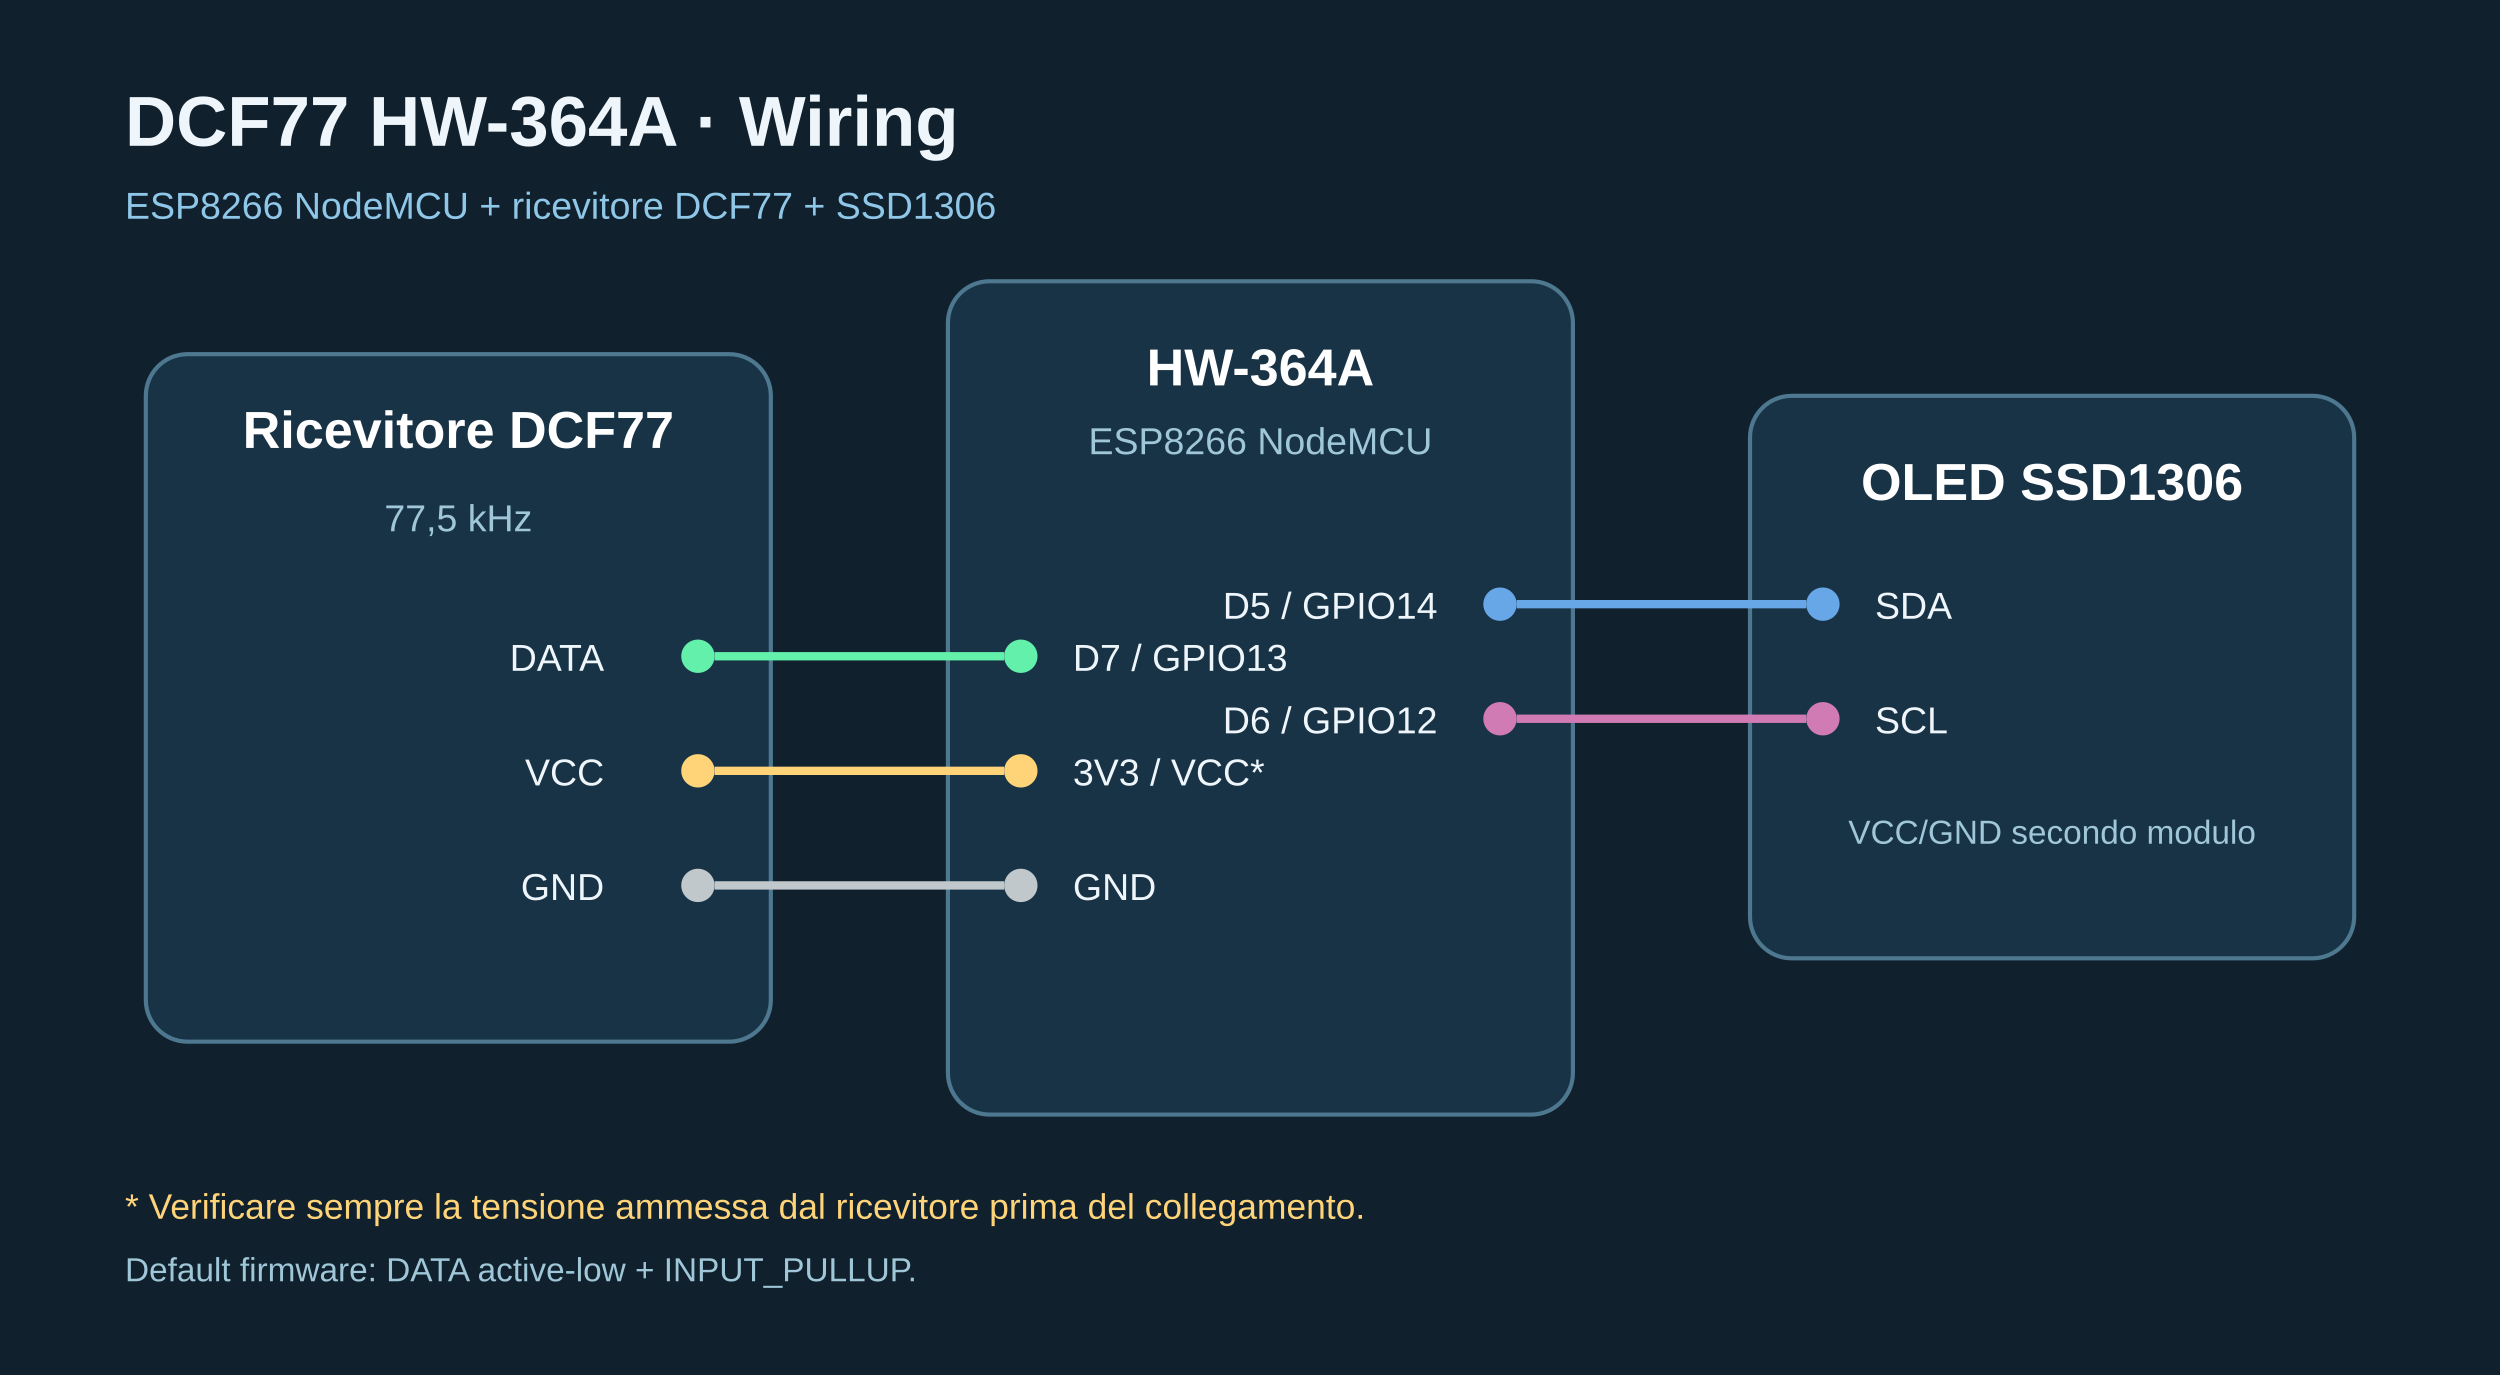
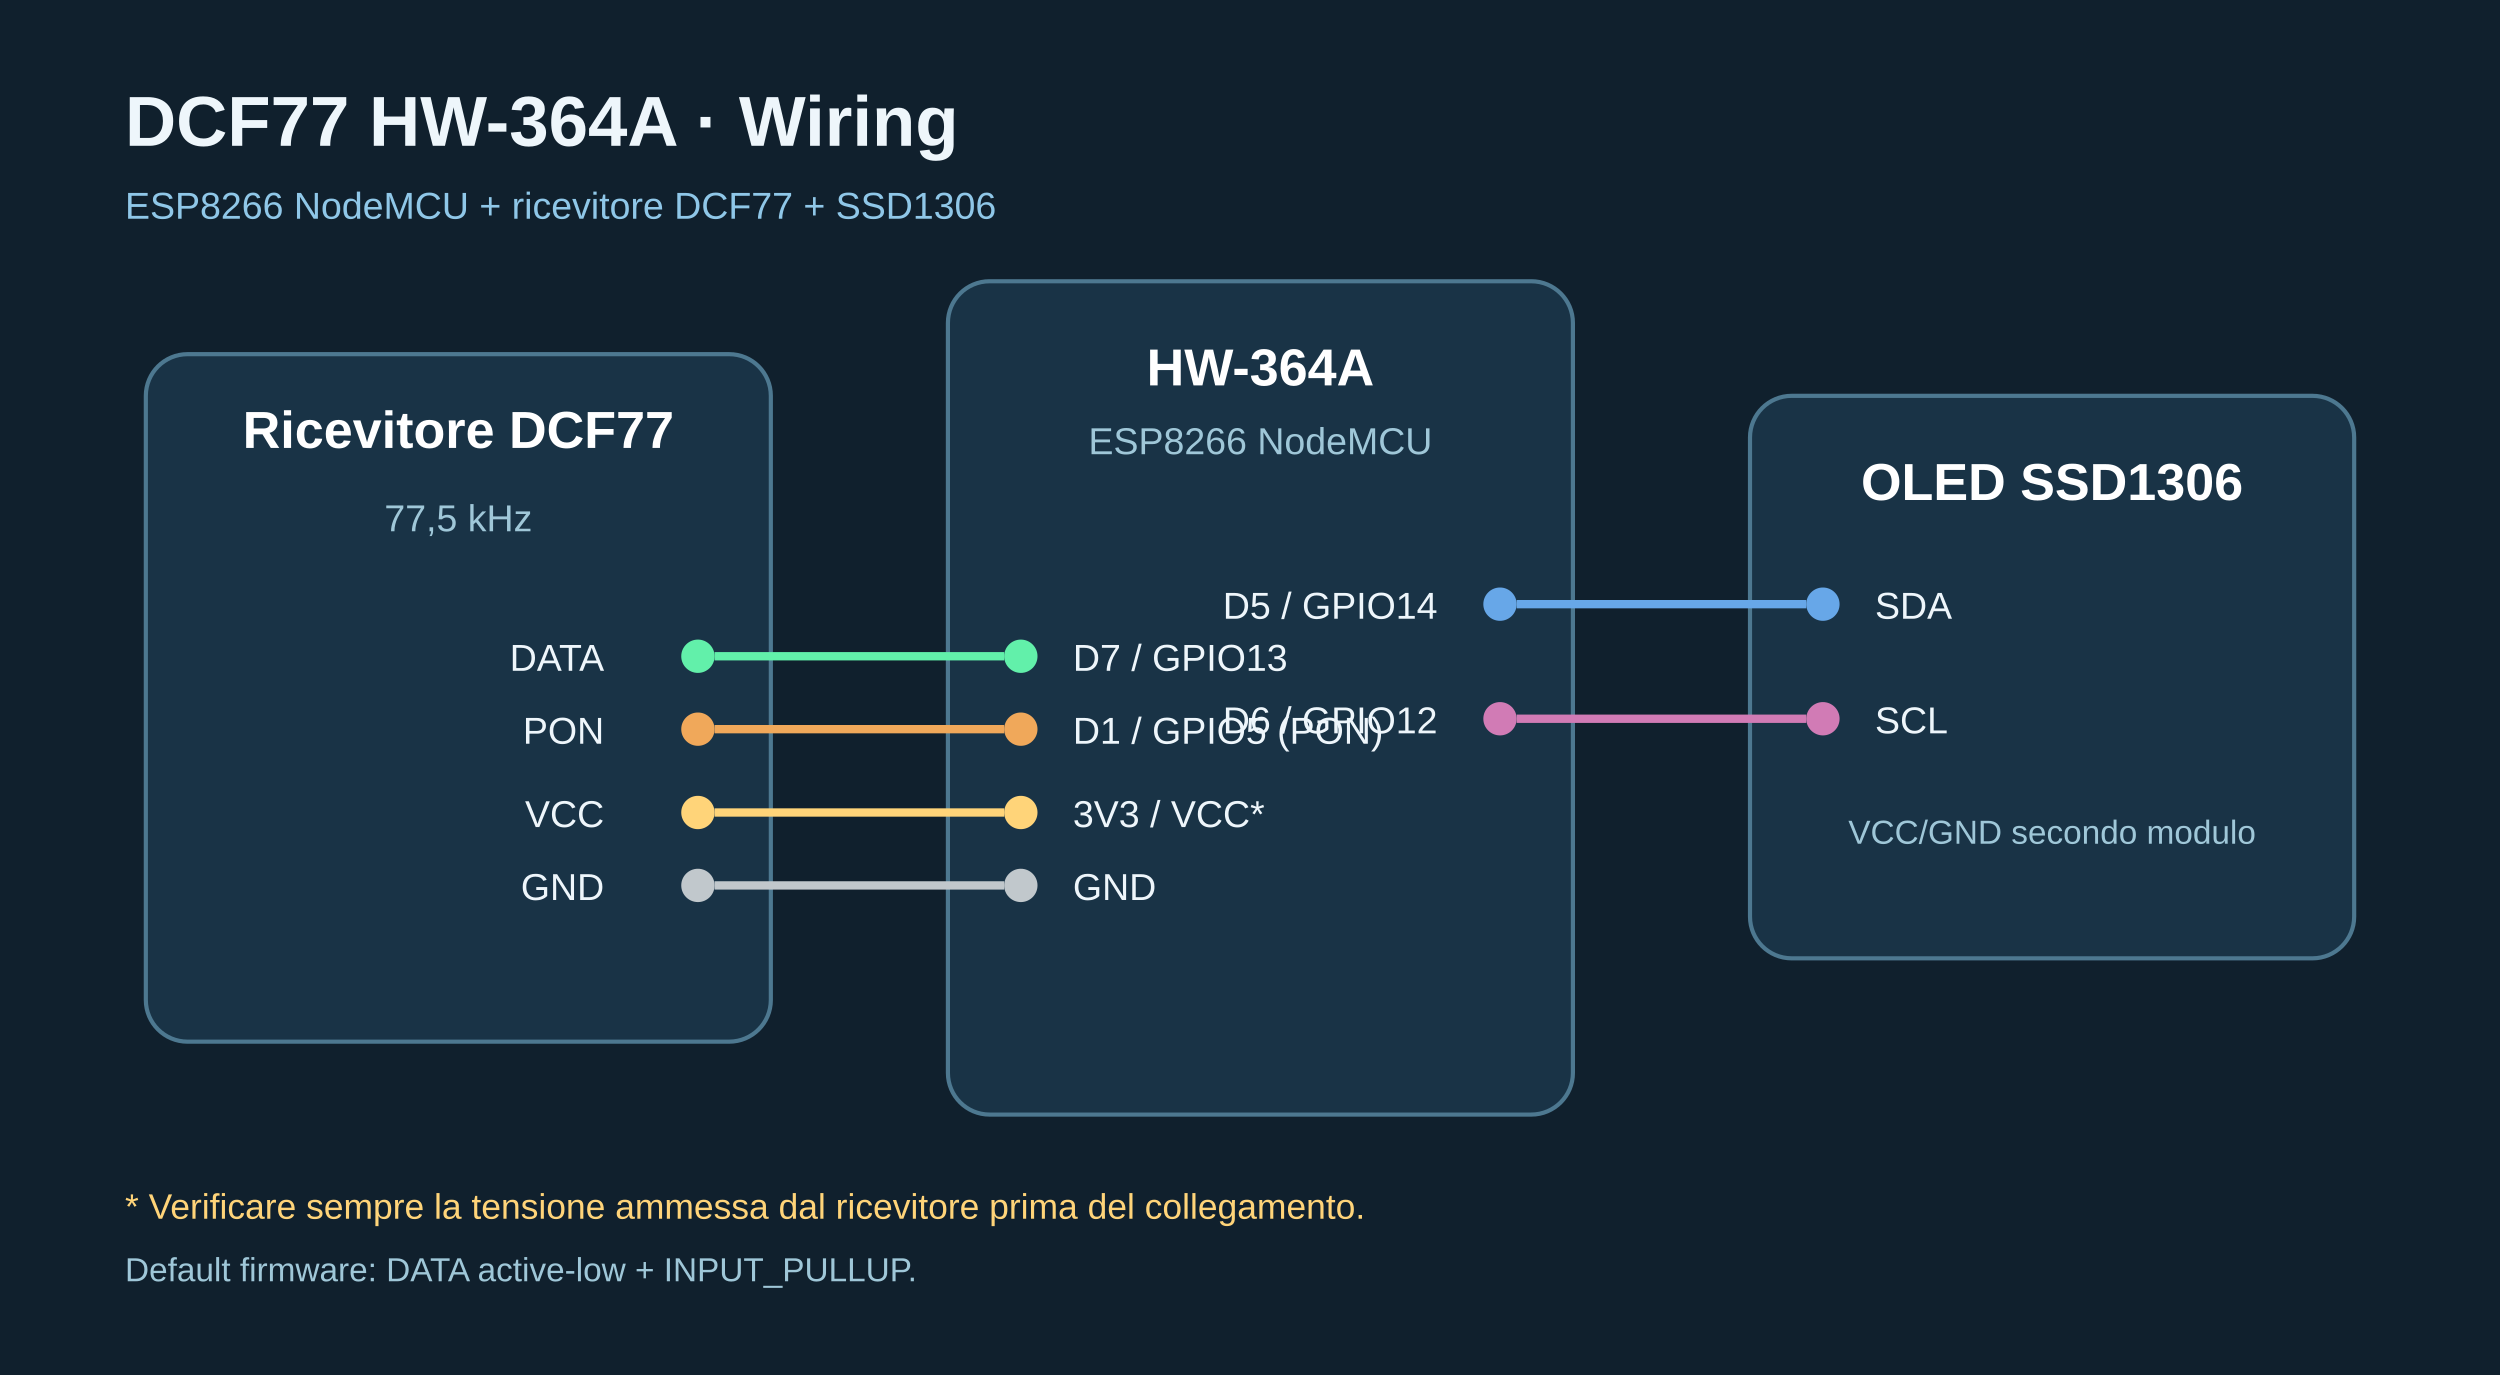
<svg xmlns="http://www.w3.org/2000/svg" width="1200" height="660" viewBox="0 0 1200 660">
  <rect width="1200" height="660" fill="#10202d" />
  <text x="60" y="70" fill="#eef6fb" font-family="Arial" font-size="34" font-weight="700">DCF77 HW-364A · Wiring</text>
  <text x="60" y="105" fill="#8fc7e8" font-family="Arial" font-size="18">ESP8266 NodeMCU + ricevitore DCF77 + SSD1306</text>
  <rect x="70" y="170" width="300" height="330" rx="20" fill="#193346" stroke="#4d7890" stroke-width="2" />
  <text x="220" y="215" text-anchor="middle" fill="#fff" font-family="Arial" font-size="25" font-weight="700">Ricevitore DCF77</text>
  <text x="220" y="255" text-anchor="middle" fill="#9fc7d8" font-family="Arial" font-size="18">77,5 kHz</text>
  <circle cx="335" cy="315" r="8" fill="#62f0aa" />
  <text x="290" y="322" text-anchor="end" fill="#eef6fb" font-family="Arial" font-size="18">DATA</text>
-   <circle cx="335" cy="370" r="8" fill="#ffd479" />
-   <text x="290" y="377" text-anchor="end" fill="#eef6fb" font-family="Arial" font-size="18">VCC</text>
+   <circle cx="335" cy="350" r="8" fill="#f0a85a" />
+   <text x="290" y="357" text-anchor="end" fill="#eef6fb" font-family="Arial" font-size="18">PON</text>
+   <circle cx="335" cy="390" r="8" fill="#ffd479" />
+   <text x="290" y="397" text-anchor="end" fill="#eef6fb" font-family="Arial" font-size="18">VCC</text>
  <circle cx="335" cy="425" r="8" fill="#c1c8cc" />
  <text x="290" y="432" text-anchor="end" fill="#eef6fb" font-family="Arial" font-size="18">GND</text>
  <rect x="455" y="135" width="300" height="400" rx="20" fill="#193346" stroke="#4d7890" stroke-width="2" />
  <text x="605" y="185" text-anchor="middle" fill="#fff" font-family="Arial" font-size="25" font-weight="700">HW-364A</text>
  <text x="605" y="218" text-anchor="middle" fill="#9fc7d8" font-family="Arial" font-size="18">ESP8266 NodeMCU</text>
  <circle cx="490" cy="315" r="8" fill="#62f0aa" />
  <text x="515" y="322" fill="#eef6fb" font-family="Arial" font-size="18">D7 / GPIO13</text>
-   <circle cx="490" cy="370" r="8" fill="#ffd479" />
-   <text x="515" y="377" fill="#eef6fb" font-family="Arial" font-size="18">3V3 / VCC*</text>
+   <circle cx="490" cy="350" r="8" fill="#f0a85a" />
+   <text x="515" y="357" fill="#eef6fb" font-family="Arial" font-size="18">D1 / GPIO5 (PON)</text>
+   <circle cx="490" cy="390" r="8" fill="#ffd479" />
+   <text x="515" y="397" fill="#eef6fb" font-family="Arial" font-size="18">3V3 / VCC*</text>
  <circle cx="490" cy="425" r="8" fill="#c1c8cc" />
  <text x="515" y="432" fill="#eef6fb" font-family="Arial" font-size="18">GND</text>
  <circle cx="720" cy="290" r="8" fill="#67a7e8" />
  <text x="690" y="297" text-anchor="end" fill="#eef6fb" font-family="Arial" font-size="18">D5 / GPIO14</text>
  <circle cx="720" cy="345" r="8" fill="#d17bb5" />
  <text x="690" y="352" text-anchor="end" fill="#eef6fb" font-family="Arial" font-size="18">D6 / GPIO12</text>
  <rect x="840" y="190" width="290" height="270" rx="20" fill="#193346" stroke="#4d7890" stroke-width="2" />
  <text x="985" y="240" text-anchor="middle" fill="#fff" font-family="Arial" font-size="25" font-weight="700">OLED SSD1306</text>
  <circle cx="875" cy="290" r="8" fill="#67a7e8" />
  <text x="900" y="297" fill="#eef6fb" font-family="Arial" font-size="18">SDA</text>
  <circle cx="875" cy="345" r="8" fill="#d17bb5" />
  <text x="900" y="352" fill="#eef6fb" font-family="Arial" font-size="18">SCL</text>
  <text x="985" y="405" text-anchor="middle" fill="#9fc7d8" font-family="Arial" font-size="16">VCC/GND secondo modulo</text>
  <line x1="343" y1="315" x2="482" y2="315" stroke="#62f0aa" stroke-width="4" />
-   <line x1="343" y1="370" x2="482" y2="370" stroke="#ffd479" stroke-width="4" />
+   <line x1="343" y1="350" x2="482" y2="350" stroke="#f0a85a" stroke-width="4" />
+   <line x1="343" y1="390" x2="482" y2="390" stroke="#ffd479" stroke-width="4" />
  <line x1="343" y1="425" x2="482" y2="425" stroke="#c1c8cc" stroke-width="4" />
  <line x1="728" y1="290" x2="867" y2="290" stroke="#67a7e8" stroke-width="4" />
  <line x1="728" y1="345" x2="867" y2="345" stroke="#d17bb5" stroke-width="4" />
  <text x="60" y="585" fill="#ffd479" font-family="Arial" font-size="17">* Verificare sempre la tensione ammessa dal ricevitore prima del collegamento.</text>
  <text x="60" y="615" fill="#9fc7d8" font-family="Arial" font-size="16">Default firmware: DATA active-low + INPUT_PULLUP.</text>
</svg>
